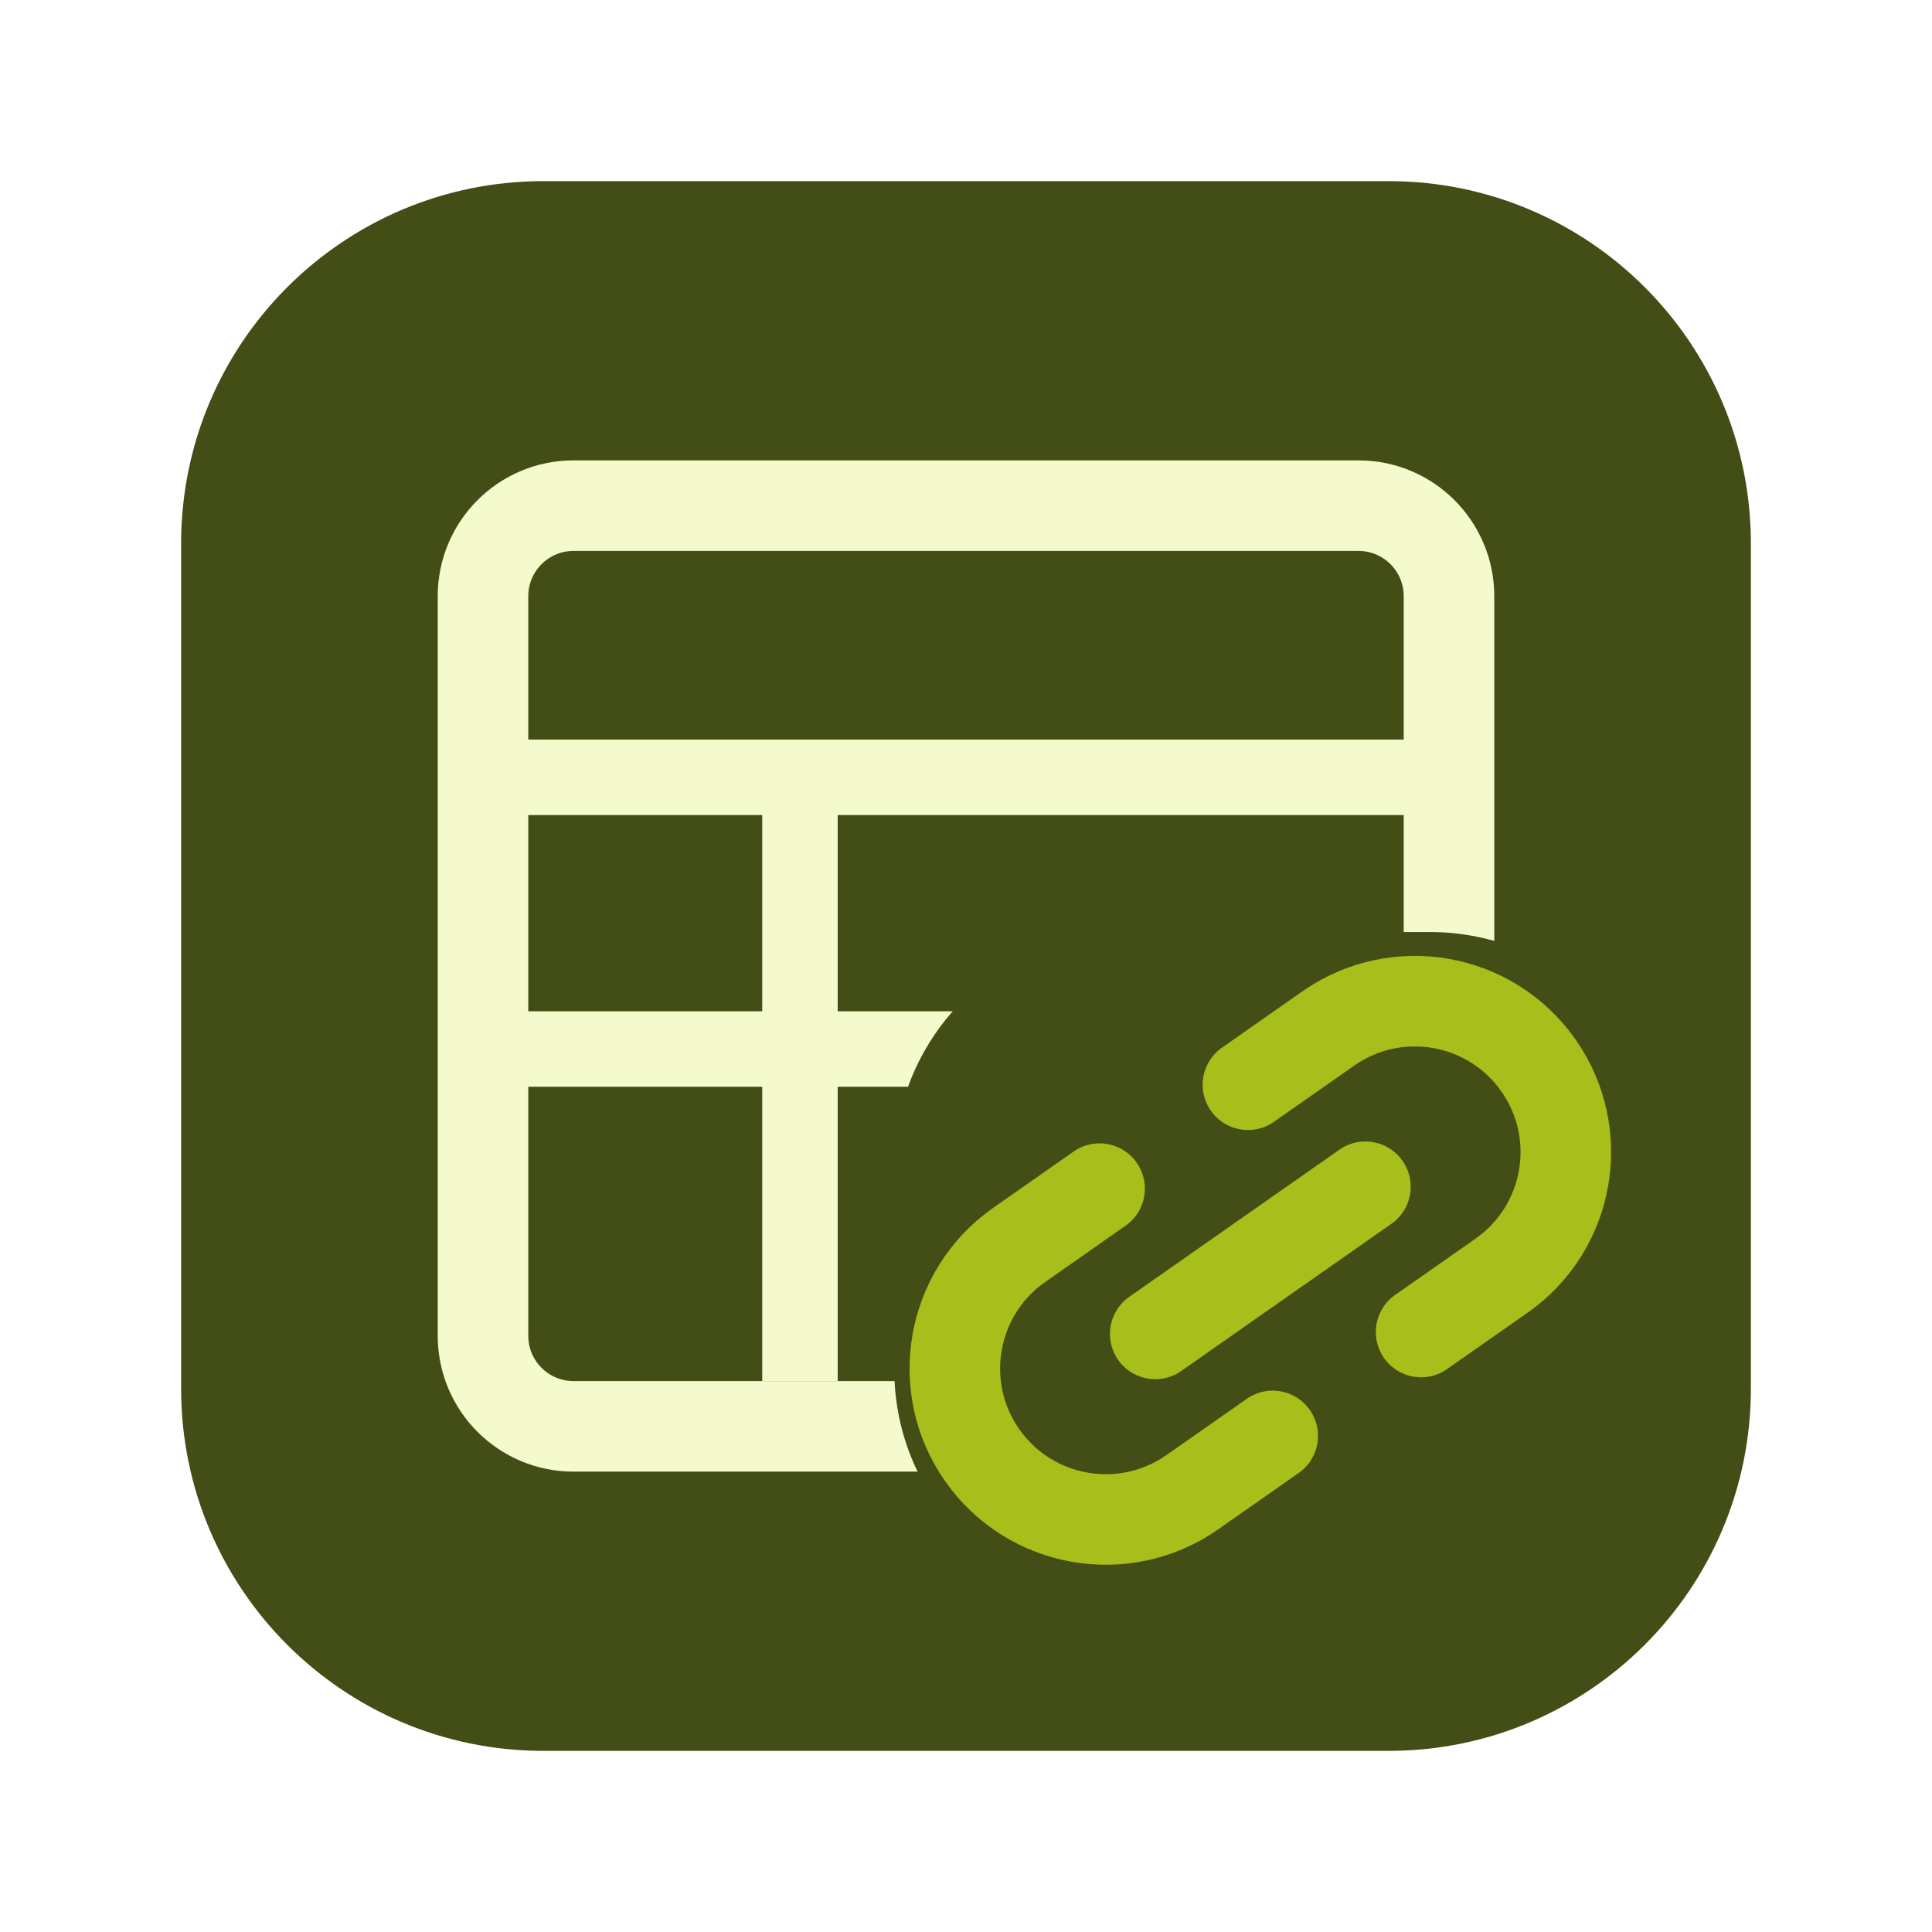
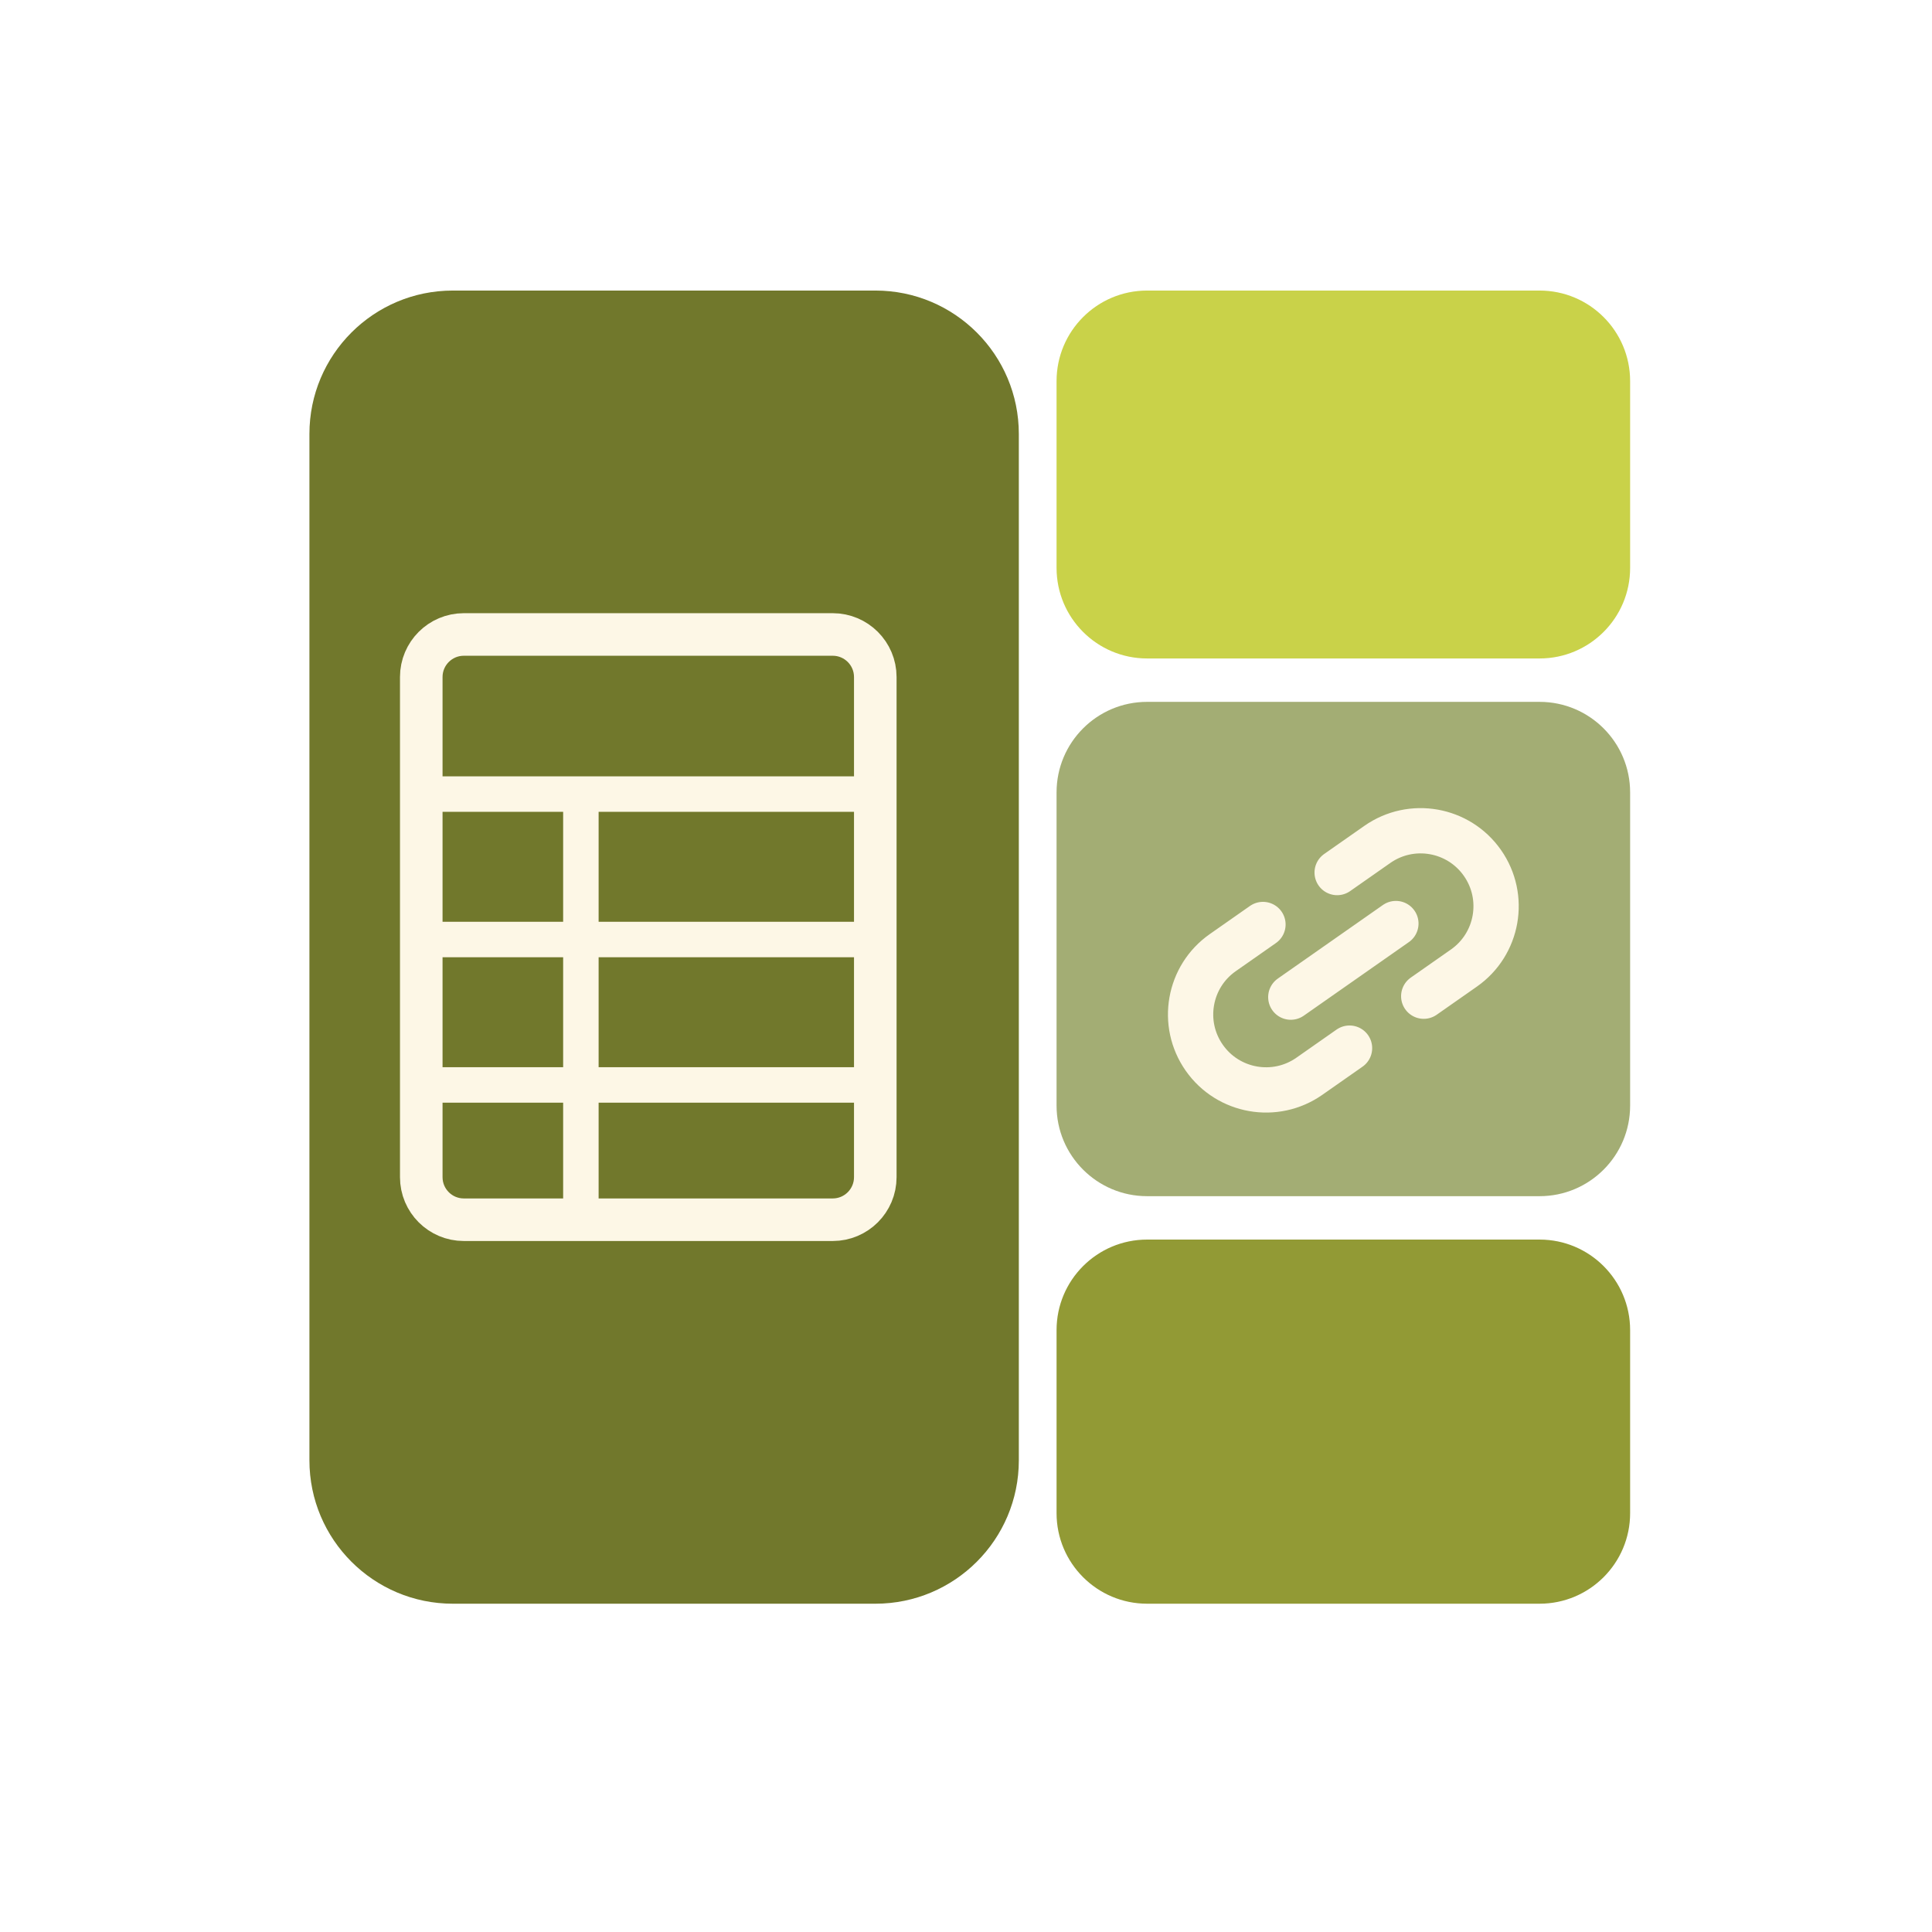
- <svg xmlns="http://www.w3.org/2000/svg" width="512" height="512" viewBox="0 0 512 512">
-   <g id="Background">
-     <rect x="48" y="48" width="416" height="416" rx="96" fill="#424e16" />
-   </g>
-   <g id="Sheet">
-     <g transform="translate(8 18)">
-       <rect x="120" y="116" width="256" height="244" rx="24" fill="none" stroke="#f5facc" stroke-width="24" />
-       <path d="M120 188h256M120 260h136M204 188v160" fill="none" stroke="#f5facc" stroke-width="20" />
+ <svg xmlns="http://www.w3.org/2000/svg" width="1024" height="1024" viewBox="0 0 1024 1024">
+   <rect x="164" y="154" width="376" height="696" rx="76" fill="#71782c" />
+   <rect x="560" y="154" width="304" height="195" rx="48" fill="#c9d249" />
+   <rect x="560" y="372" width="304" height="262" rx="48" fill="#a3ad74" />
+   <rect x="560" y="657" width="304" height="193" rx="48" fill="#929a35" />
+   <g transform="translate(212 325) scale(.94)">
+     <g fill="none" stroke="#fdf7e6" stroke-width="24">
+       <rect x="12" y="12" width="256" height="330" rx="24" />
+       <path d="M12 102h256M12 184h256M12 266h256M102 102v240" stroke-width="20" />
    </g>
  </g>
-   <g id="Link-backing">
-     <g transform="translate(8 18)">
-       <rect x="229" y="229" width="204" height="178" rx="62" fill="#424e16" />
-     </g>
-   </g>
-   <g id="Link">
-     <g transform="translate(8 18)">
-       <g transform="rotate(-35 326 316)" fill="none" stroke="#a8be1a" stroke-width="24" stroke-linecap="round">
+   <g transform="translate(582 399)">
+     <g transform="translate(-196 -206)">
+       <g transform="rotate(-35 326 316)" fill="none" stroke="#fdf7e6" stroke-width="24" stroke-linecap="round">
        <path d="M302 276h-26a40 40 0 0 0 0 80h26M350 276h26a40 40 0 0 1 0 80h-26M292 316h68" />
      </g>
    </g>
  </g>
</svg>
